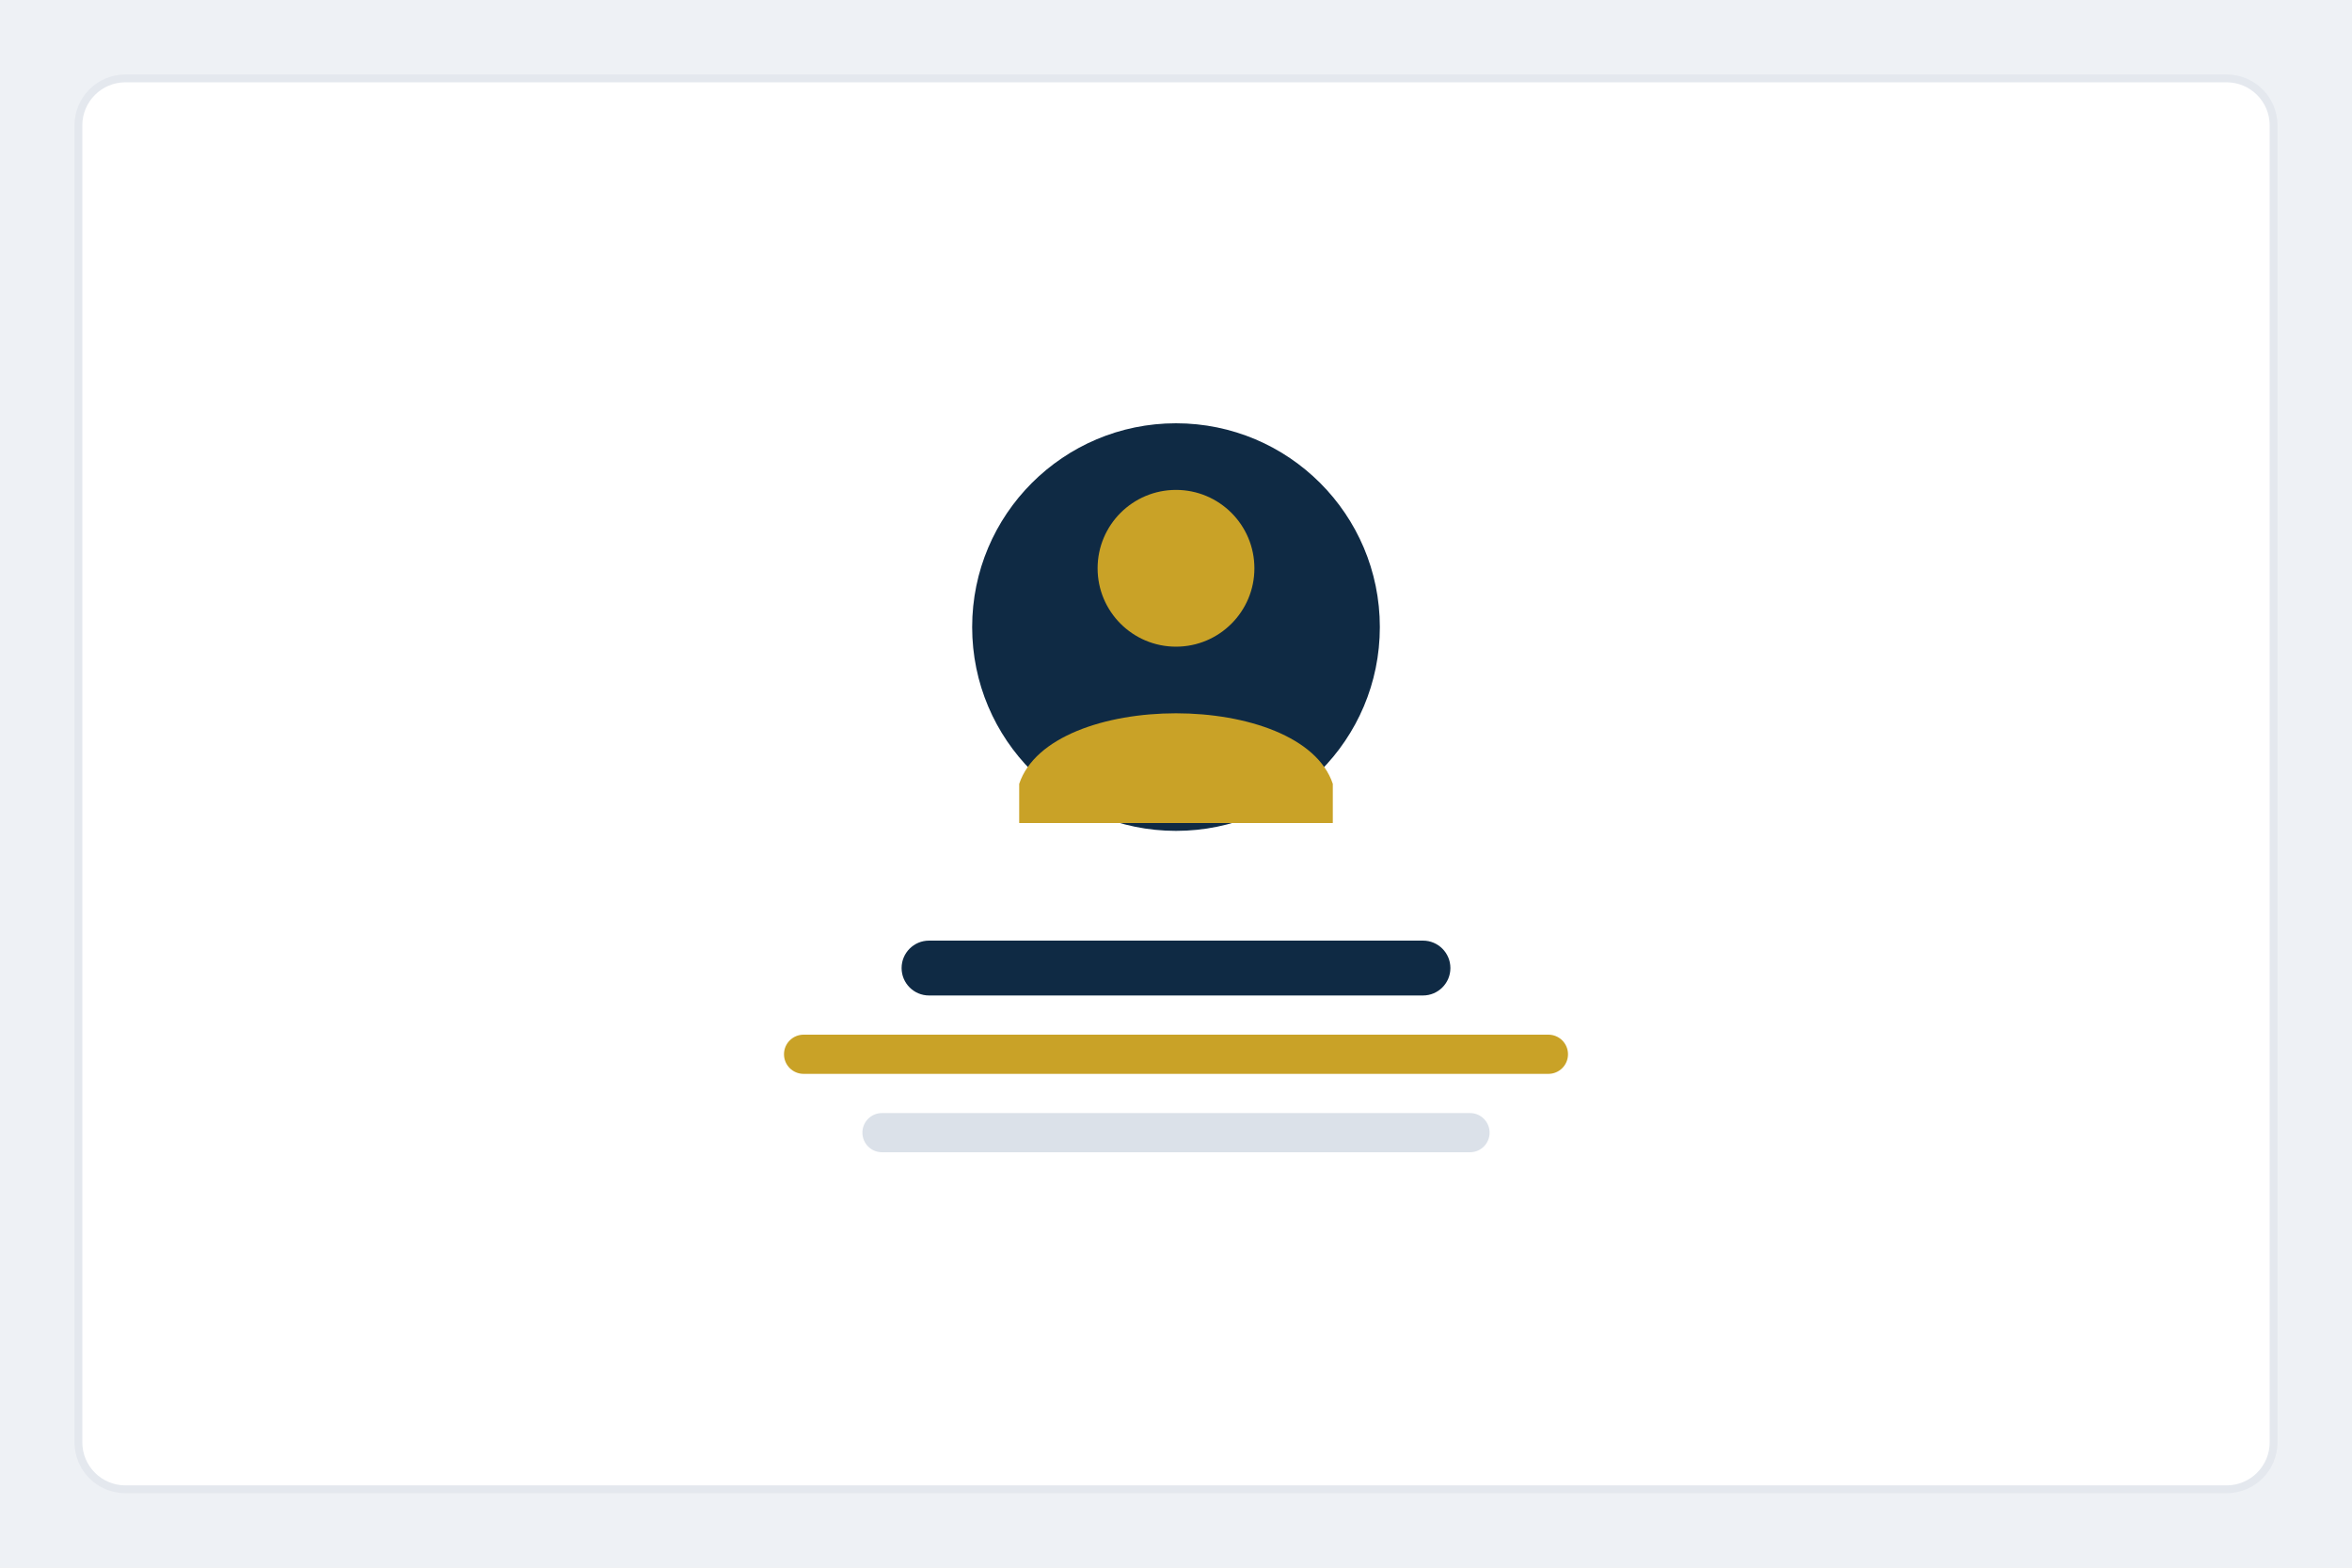
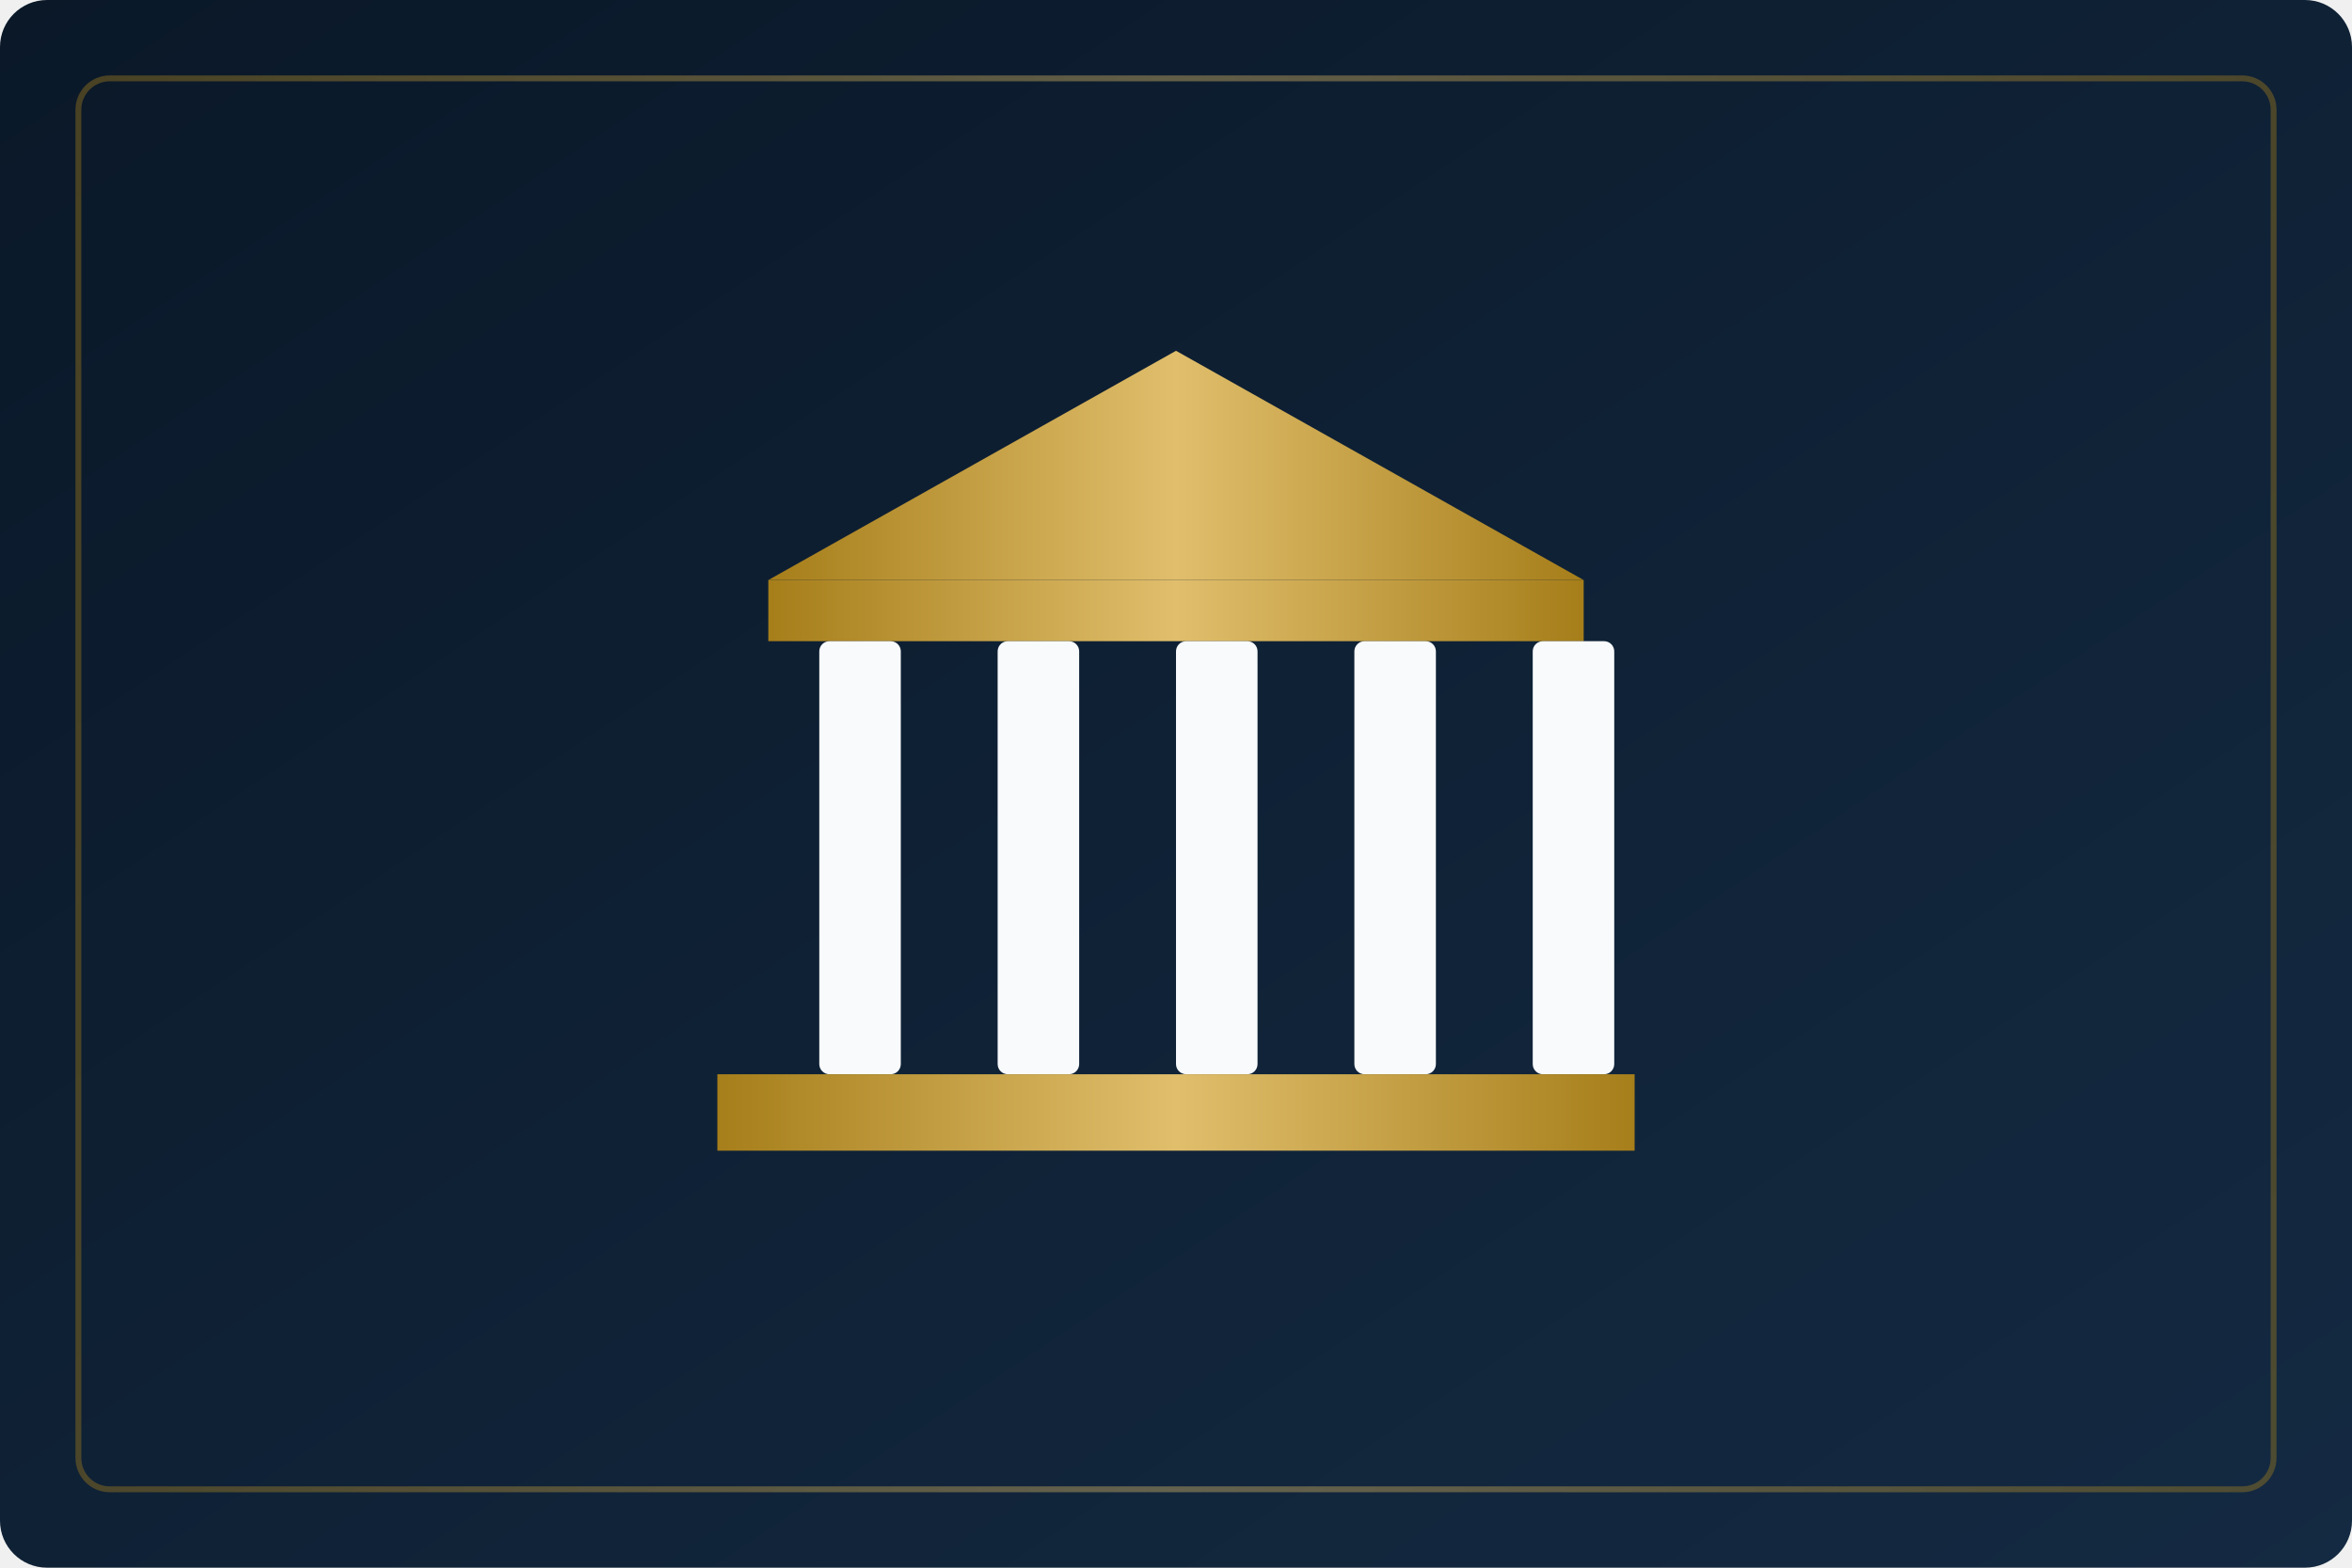
- <svg xmlns="http://www.w3.org/2000/svg" width="600" height="400" viewBox="0 0 600 400">
-   <rect width="600" height="400" fill="#eef1f5" />
-   <rect x="20" y="20" width="560" height="360" rx="12" fill="#ffffff" stroke="#e4e8ee" stroke-width="2" />
-   <circle cx="300" cy="160" r="52" fill="#0f2a44" />
-   <circle cx="300" cy="145" r="20" fill="#c9a227" />
-   <path d="M260 200c8-24 72-24 80 0v10H260z" fill="#c9a227" />
-   <rect x="230" y="240" width="140" height="14" rx="7" fill="#0f2a44" />
-   <rect x="200" y="264" width="200" height="10" rx="5" fill="#c9a227" />
-   <rect x="220" y="284" width="160" height="10" rx="5" fill="#dbe1e9" />
+ <svg xmlns="http://www.w3.org/2000/svg" viewBox="0 0 600 400" width="600" height="400">
+   <defs>
+     <linearGradient id="gKorp" x1="0%" y1="0%" x2="100%" y2="100%">
+       <stop offset="0%" stop-color="#0a1828" />
+       <stop offset="100%" stop-color="#142a42" />
+     </linearGradient>
+     <linearGradient id="goldG" x1="0%" y1="0%" x2="100%" y2="0%">
+       <stop offset="0%" stop-color="#a67e1a" />
+       <stop offset="50%" stop-color="#e0be6c" />
+       <stop offset="100%" stop-color="#a67e1a" />
+     </linearGradient>
+   </defs>
+   <rect width="600" height="400" rx="12" fill="url(#gKorp)" />
+   <rect x="20" y="20" width="560" height="360" rx="8" fill="none" stroke="url(#goldG)" stroke-width="1.5" opacity="0.4" />
+   <g transform="translate(300, 200) scale(1.3)">
+     <polygon points="-80,-40 0,-85 80,-40" fill="url(#goldG)" />
+     <rect x="-80" y="-40" width="160" height="12" fill="url(#goldG)" />
+     <rect x="-70" y="-28" width="16" height="85" fill="#f8fafc" rx="2" />
+     <rect x="-35" y="-28" width="16" height="85" fill="#f8fafc" rx="2" />
+     <rect x="0" y="-28" width="16" height="85" fill="#f8fafc" rx="2" />
+     <rect x="35" y="-28" width="16" height="85" fill="#f8fafc" rx="2" />
+     <rect x="70" y="-28" width="16" height="85" fill="#f8fafc" rx="2" />
+     <rect x="-90" y="57" width="180" height="15" fill="url(#goldG)" />
+   </g>
</svg>
